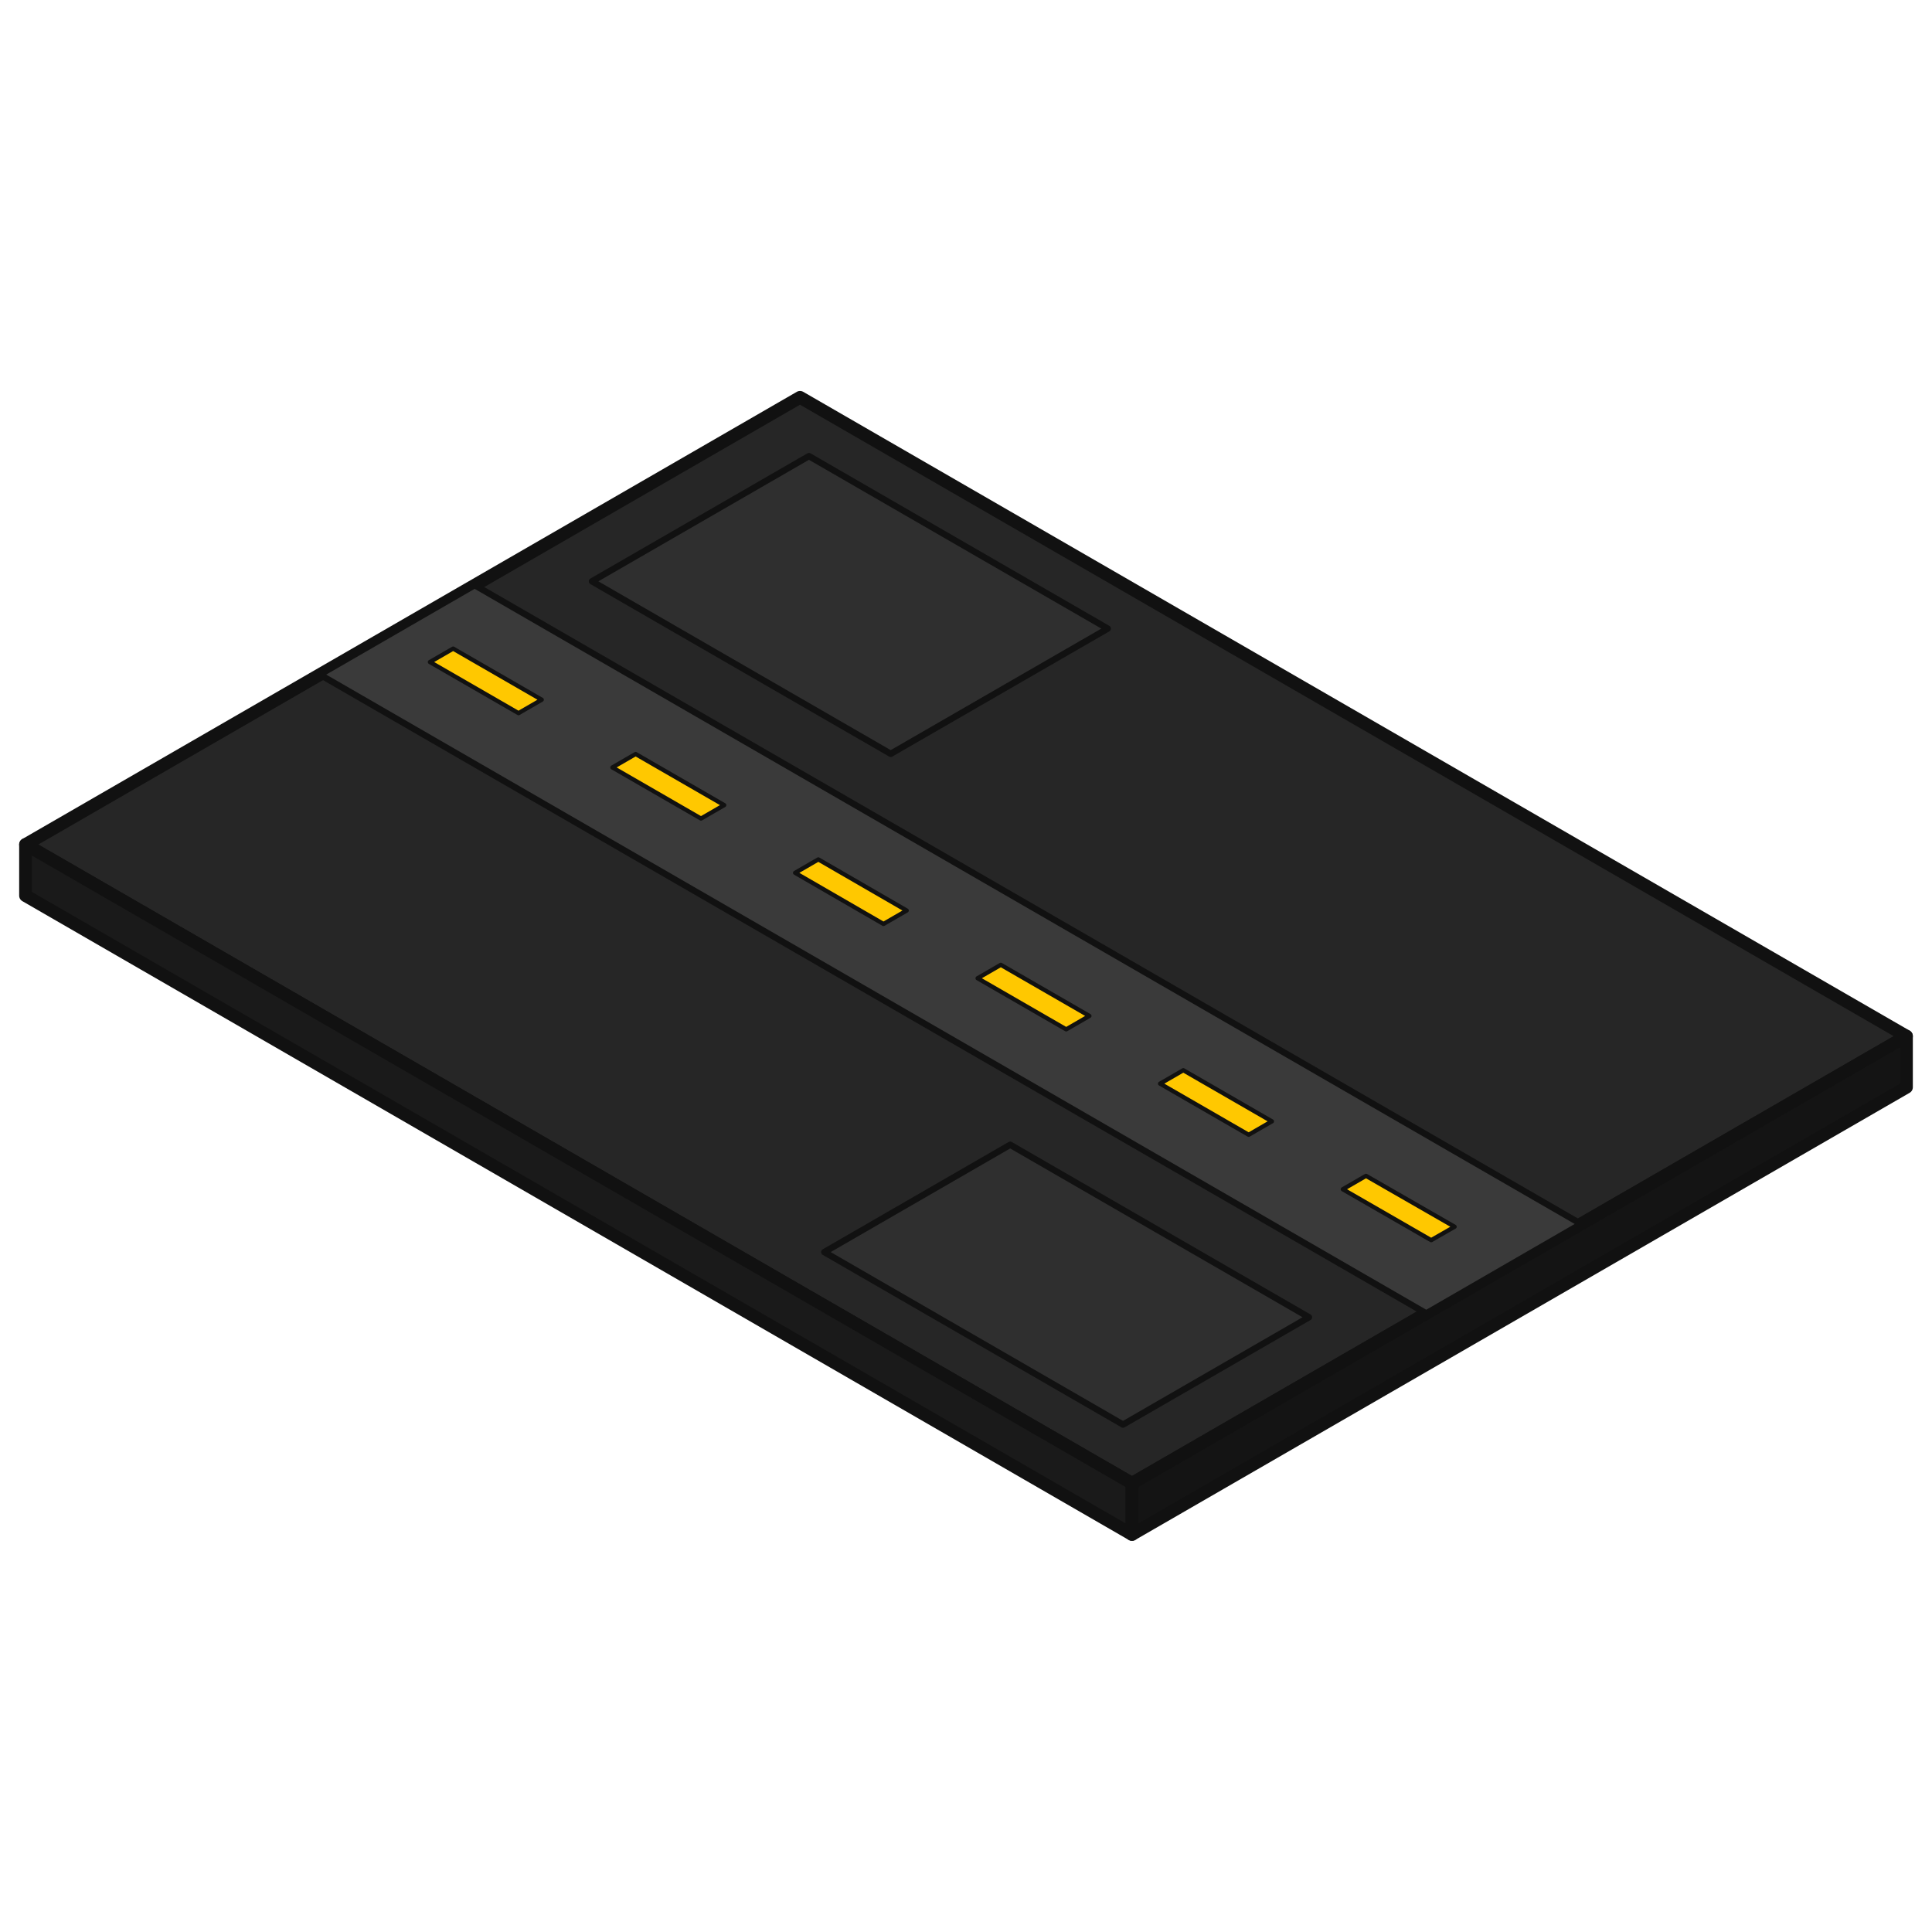
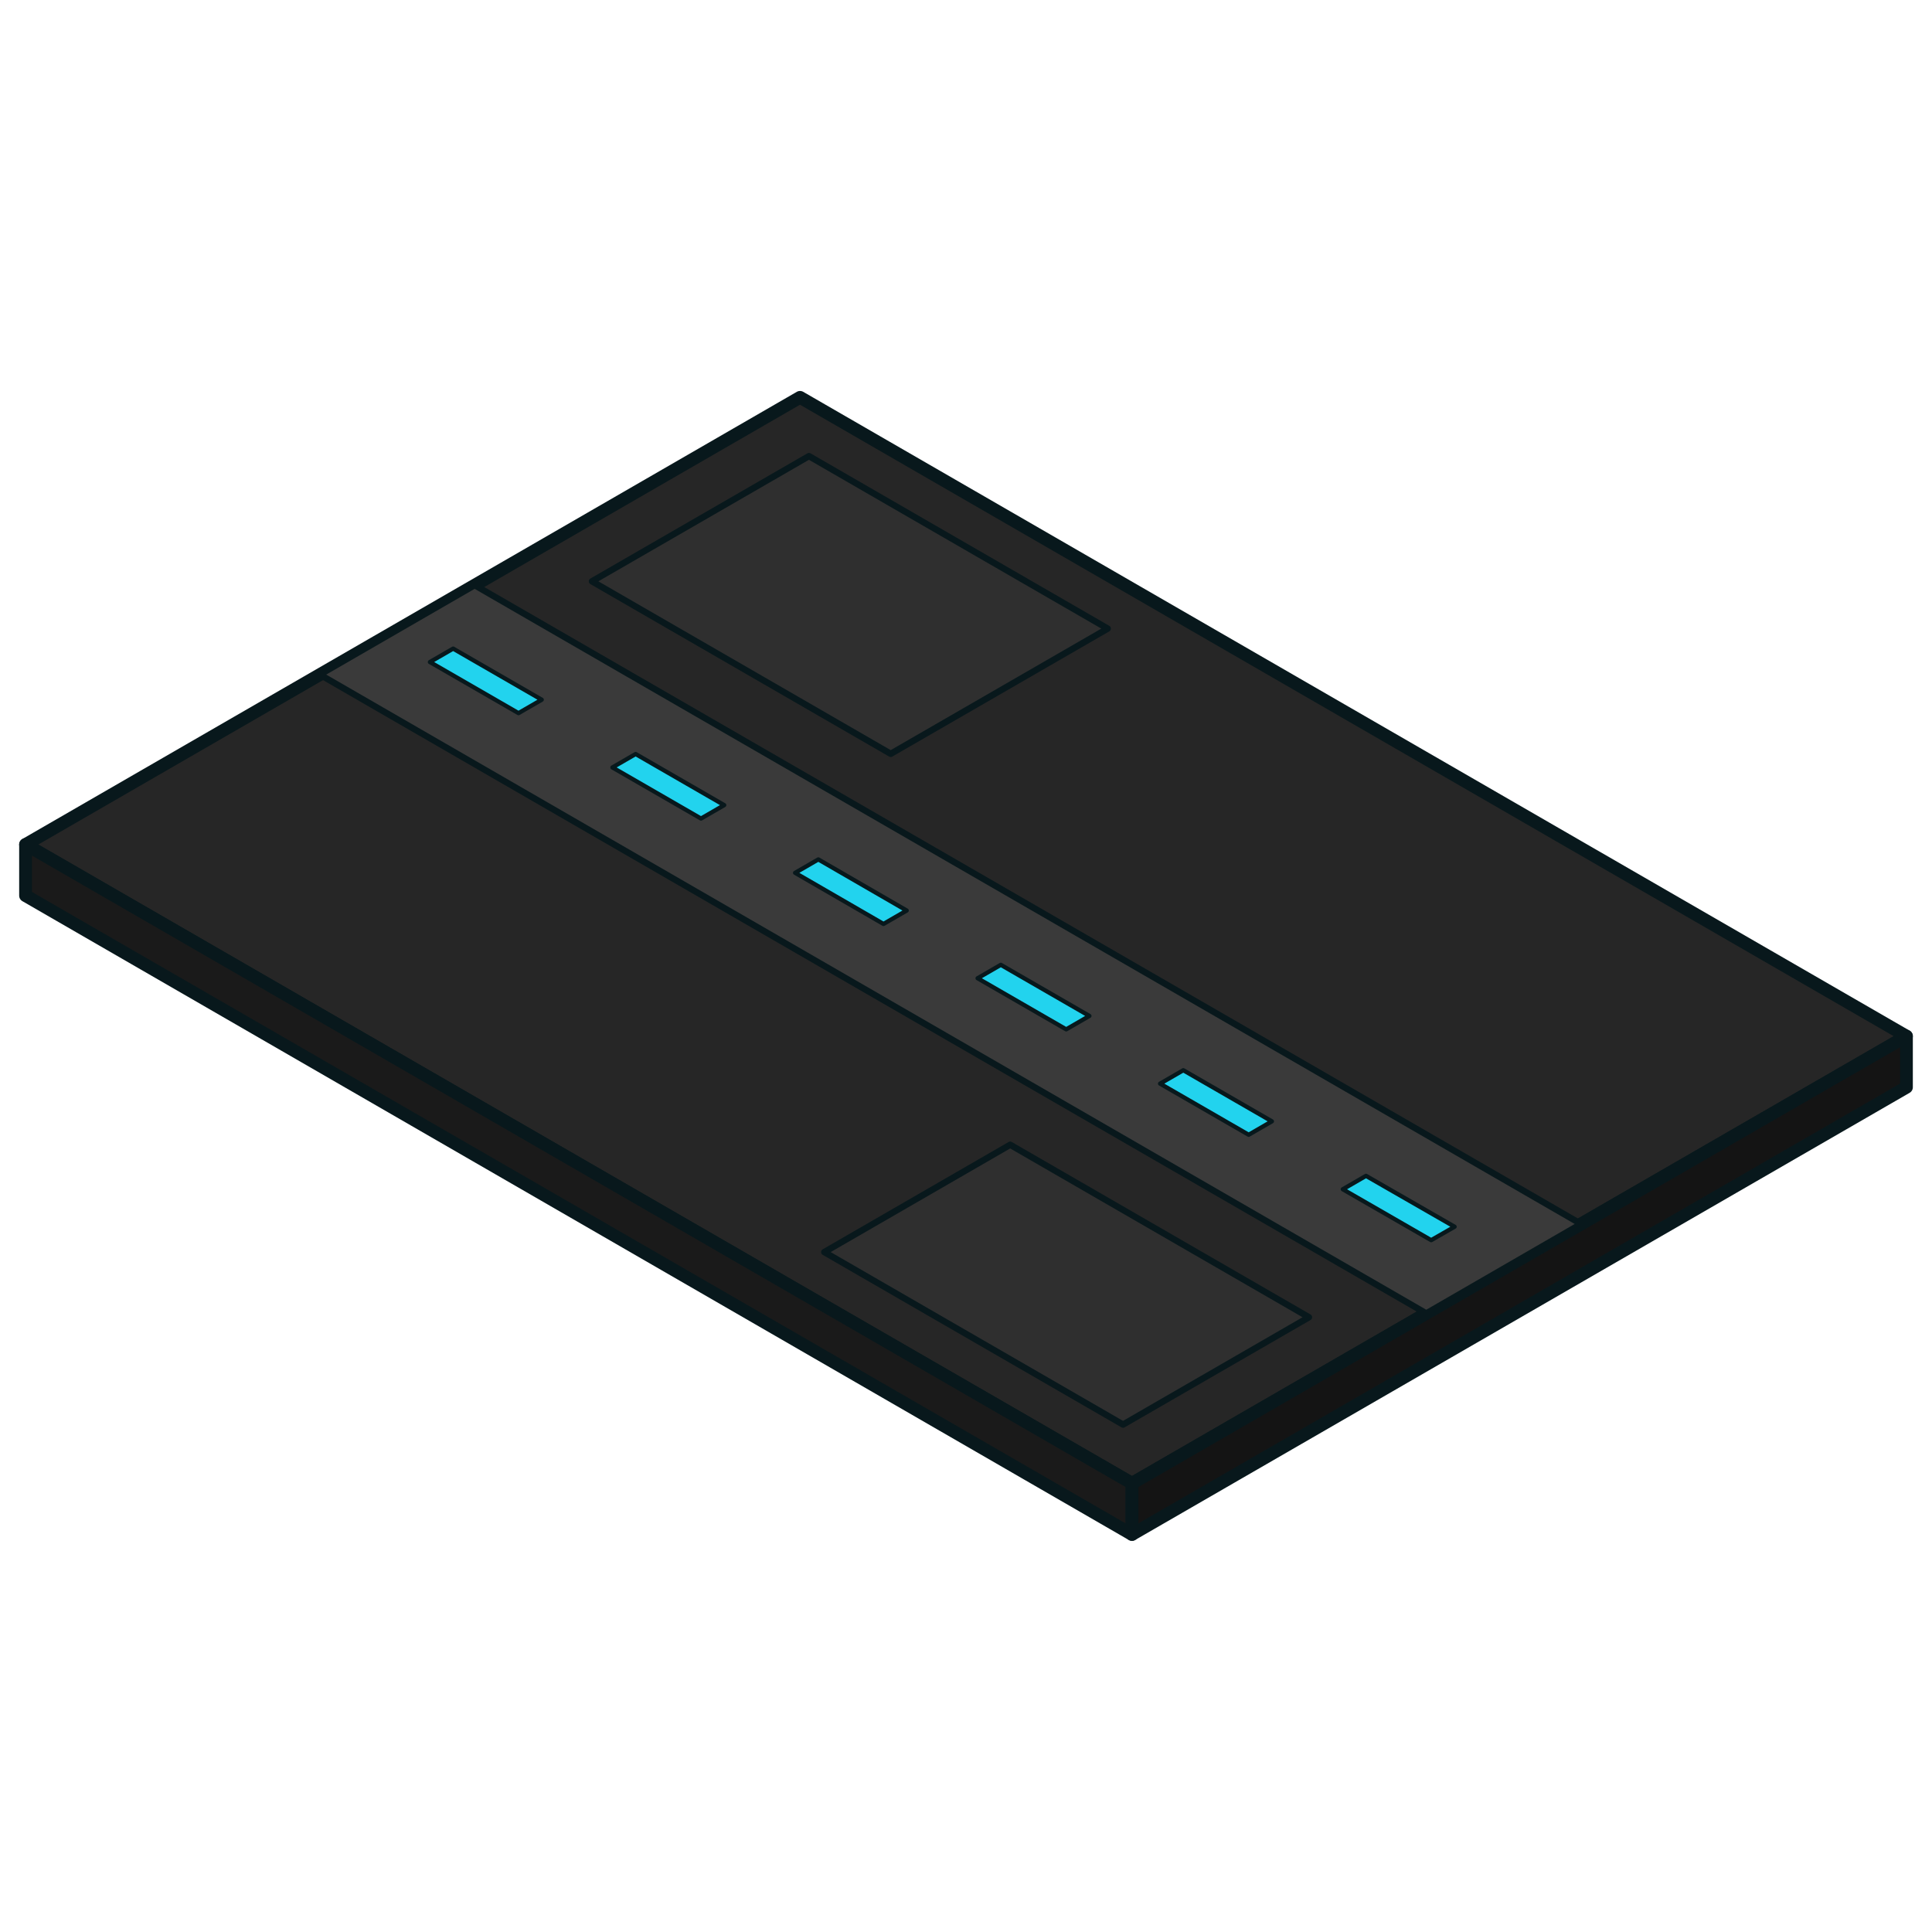
<svg xmlns="http://www.w3.org/2000/svg" viewBox="-375.7 -210.6 907.3 907.3" width="400" height="400">
-   <polygon points="0.0,-24.0 519.6,276.0 155.9,486.0 -363.7,186.0" fill="#262626" stroke="#111111" stroke-width="6" stroke-linejoin="round" />
-   <polygon points="-363.7,210.0 155.9,510.0 155.9,486.0 -363.7,186.0" fill="#1A1A1A" stroke="#111111" stroke-width="6" stroke-linejoin="round" />
-   <polygon points="519.6,300.0 155.9,510.0 155.9,486.0 519.6,276.0" fill="#141414" stroke="#111111" stroke-width="6" stroke-linejoin="round" />
-   <polygon points="-152.8,64.2 366.8,364.2 294.1,406.2 -225.5,106.2" fill="#3A3A3A" stroke="#111111" stroke-width="3" stroke-linejoin="round" />
-   <polygon points="-162.9,94.0 -121.3,118.0 -132.2,124.3 -173.8,100.3" fill="#FFC800" stroke="#111111" stroke-width="2" stroke-linejoin="round" />
-   <polygon points="-77.2,143.5 -35.6,167.5 -46.5,173.8 -88.1,149.8" fill="#FFC800" stroke="#111111" stroke-width="2" stroke-linejoin="round" />
-   <polygon points="8.6,193.0 50.1,217.0 39.2,223.3 -2.3,199.3" fill="#FFC800" stroke="#111111" stroke-width="2" stroke-linejoin="round" />
-   <polygon points="94.3,242.5 135.9,266.5 125.0,272.8 83.4,248.8" fill="#FFC800" stroke="#111111" stroke-width="2" stroke-linejoin="round" />
-   <polygon points="180.0,292.0 221.6,316.0 210.7,322.3 169.1,298.3" fill="#FFC800" stroke="#111111" stroke-width="2" stroke-linejoin="round" />
-   <polygon points="265.8,341.6 307.4,365.5 296.4,371.8 254.9,347.9" fill="#FFC800" stroke="#111111" stroke-width="2" stroke-linejoin="round" />
-   <polygon points="4.2,3.6 144.5,84.6 42.6,143.4 -97.7,62.4" fill="#2F2F2F" stroke="#111111" stroke-width="3" stroke-linejoin="round" />
-   <polygon points="98.7,327.0 239.0,408.0 151.7,458.4 11.4,377.4" fill="#2F2F2F" stroke="#111111" stroke-width="3" stroke-linejoin="round" />
+   <polygon points="0.0,-24.0 519.6,276.0 155.9,486.0 -363.7,186.0" fill="#262626" stroke="#08181C" stroke-width="6" stroke-linejoin="round" />
+   <polygon points="-363.7,210.0 155.9,510.0 155.9,486.0 -363.7,186.0" fill="#1A1A1A" stroke="#08181C" stroke-width="6" stroke-linejoin="round" />
+   <polygon points="519.6,300.0 155.9,510.0 155.9,486.0 519.6,276.0" fill="#141414" stroke="#08181C" stroke-width="6" stroke-linejoin="round" />
+   <polygon points="-152.8,64.2 366.8,364.2 294.1,406.2 -225.5,106.2" fill="#3A3A3A" stroke="#08181C" stroke-width="3" stroke-linejoin="round" />
+   <polygon points="-162.9,94.0 -121.3,118.0 -132.2,124.3 -173.8,100.3" fill="#22D3EE" stroke="#08181C" stroke-width="2" stroke-linejoin="round" />
+   <polygon points="-77.2,143.5 -35.6,167.5 -46.5,173.8 -88.1,149.8" fill="#22D3EE" stroke="#08181C" stroke-width="2" stroke-linejoin="round" />
+   <polygon points="8.6,193.0 50.1,217.0 39.2,223.3 -2.3,199.3" fill="#22D3EE" stroke="#08181C" stroke-width="2" stroke-linejoin="round" />
+   <polygon points="94.3,242.5 135.9,266.5 125.0,272.8 83.4,248.8" fill="#22D3EE" stroke="#08181C" stroke-width="2" stroke-linejoin="round" />
+   <polygon points="180.0,292.0 221.6,316.0 210.7,322.3 169.1,298.3" fill="#22D3EE" stroke="#08181C" stroke-width="2" stroke-linejoin="round" />
+   <polygon points="265.8,341.6 307.4,365.5 296.4,371.8 254.9,347.9" fill="#22D3EE" stroke="#08181C" stroke-width="2" stroke-linejoin="round" />
+   <polygon points="4.2,3.6 144.5,84.6 42.6,143.4 -97.7,62.4" fill="#2F2F2F" stroke="#08181C" stroke-width="3" stroke-linejoin="round" />
+   <polygon points="98.7,327.0 239.0,408.0 151.7,458.4 11.4,377.4" fill="#2F2F2F" stroke="#08181C" stroke-width="3" stroke-linejoin="round" />
</svg>
